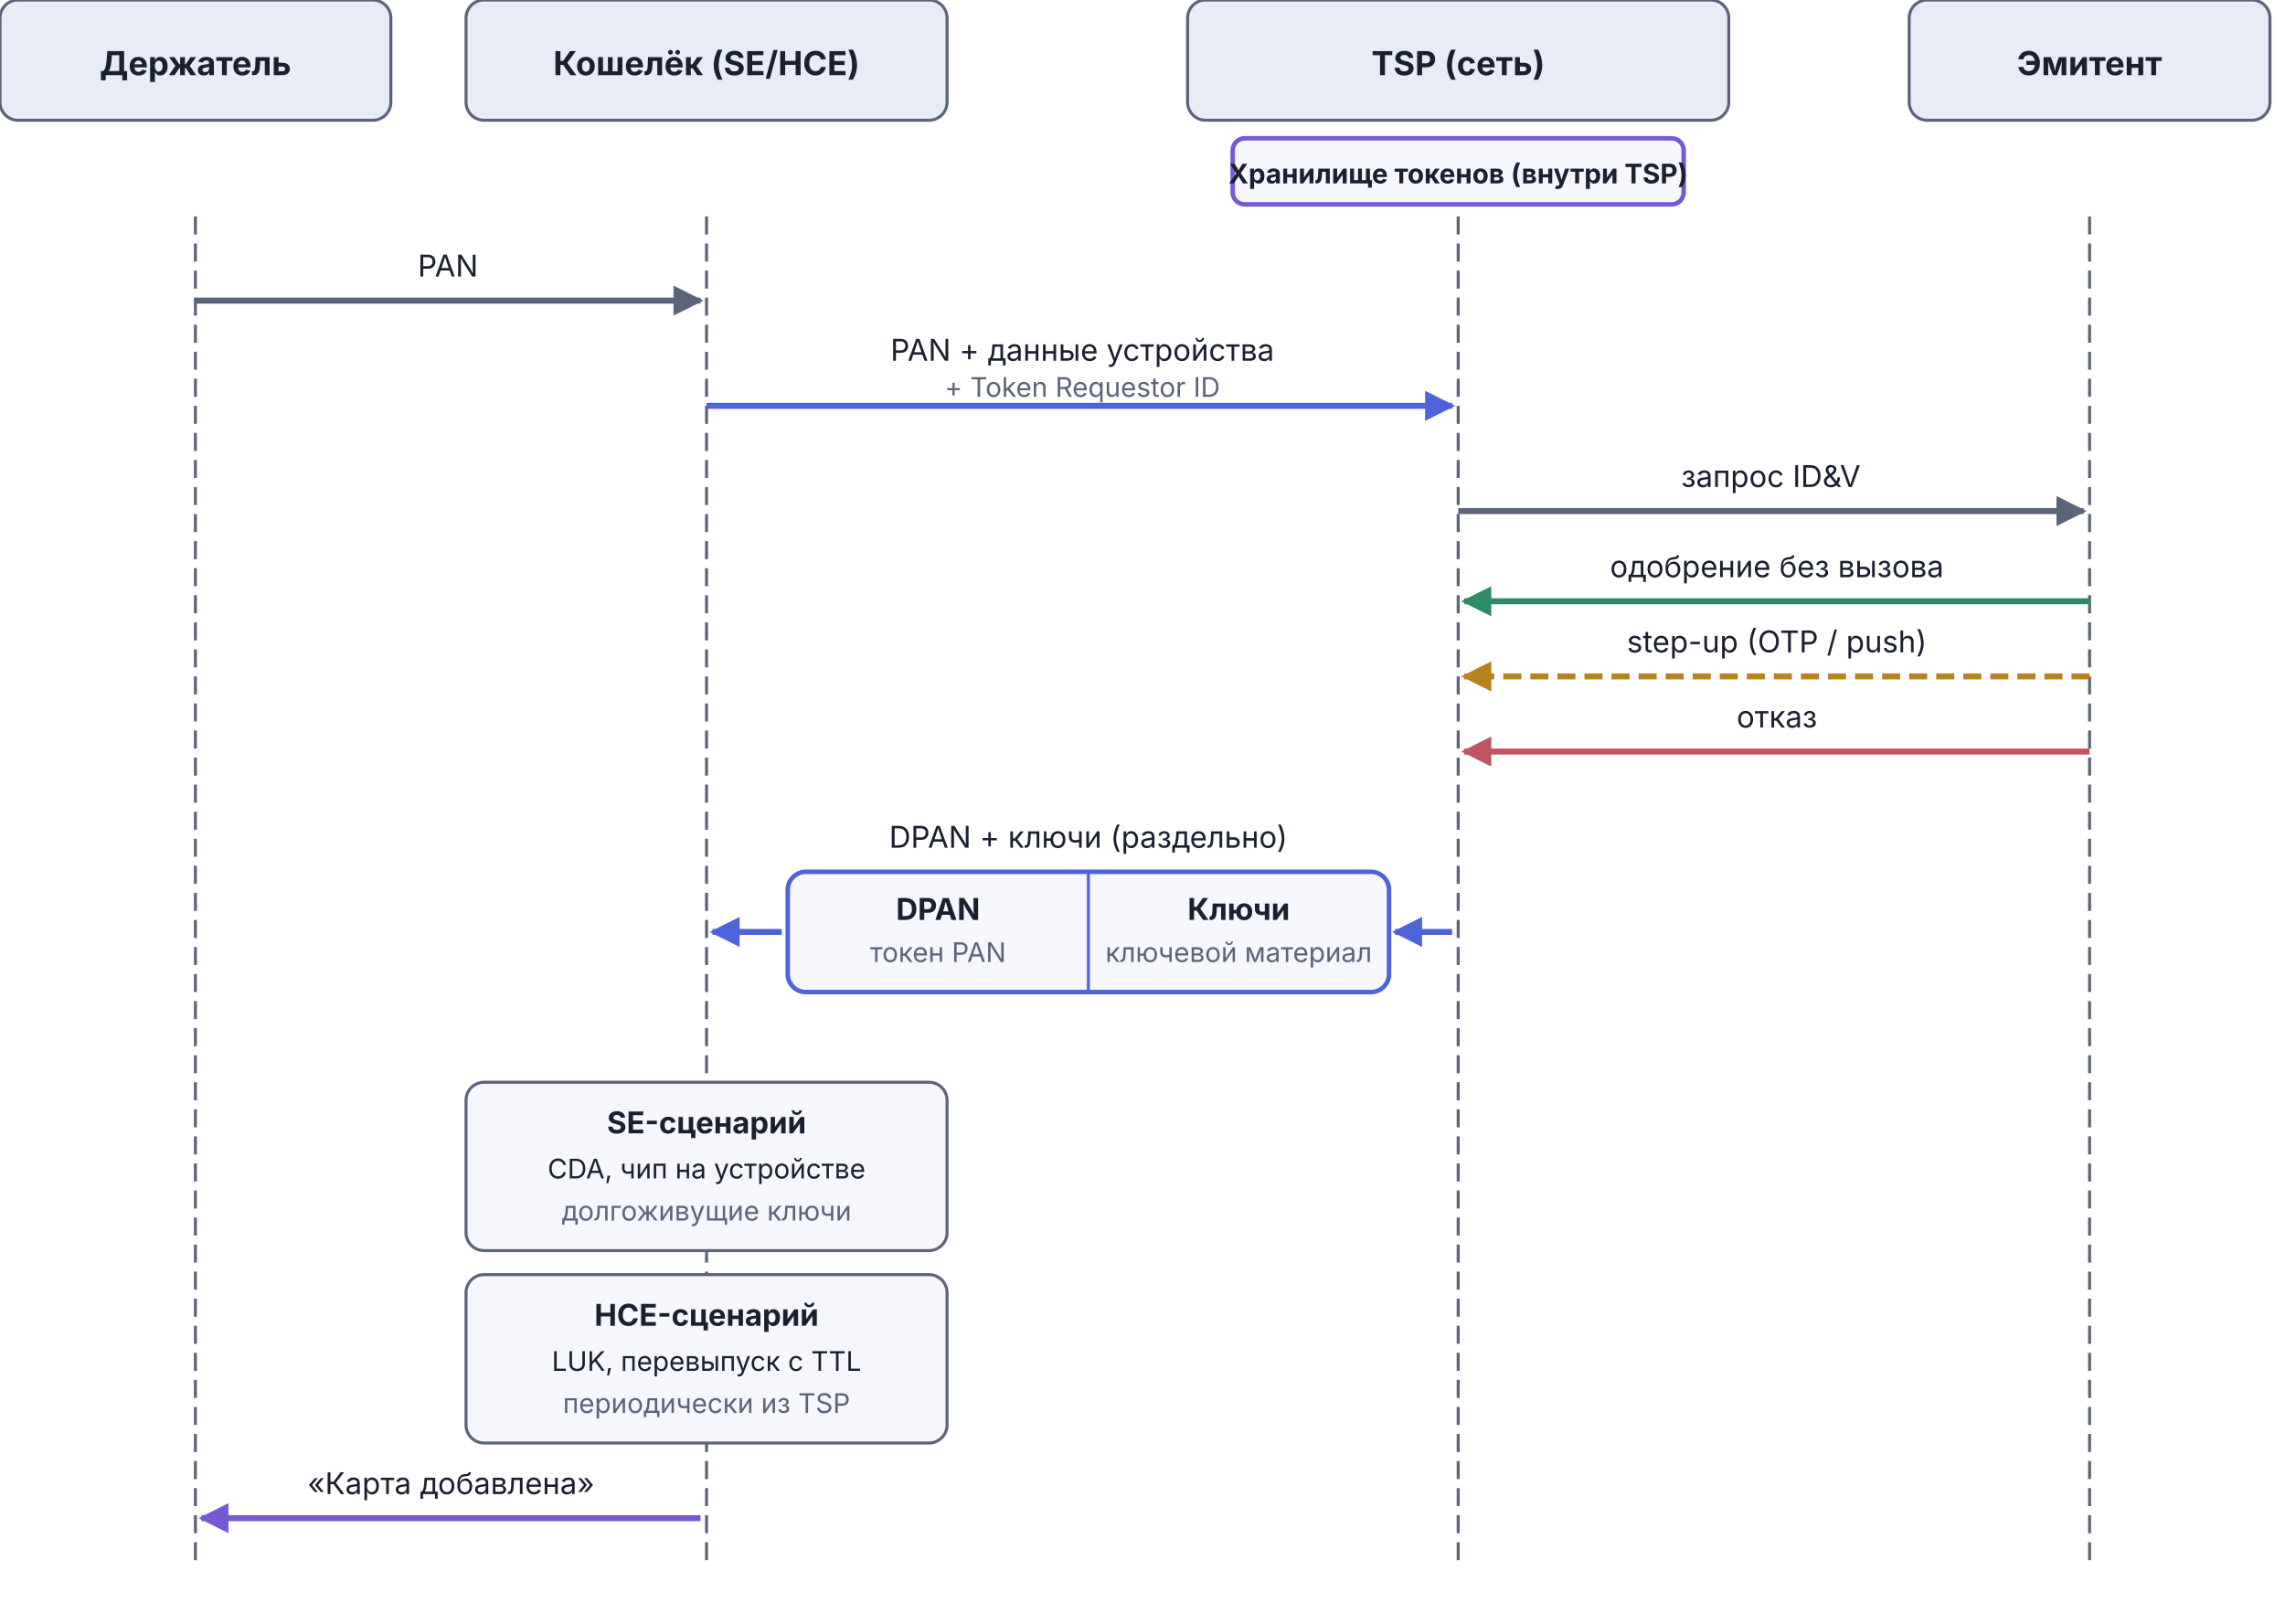
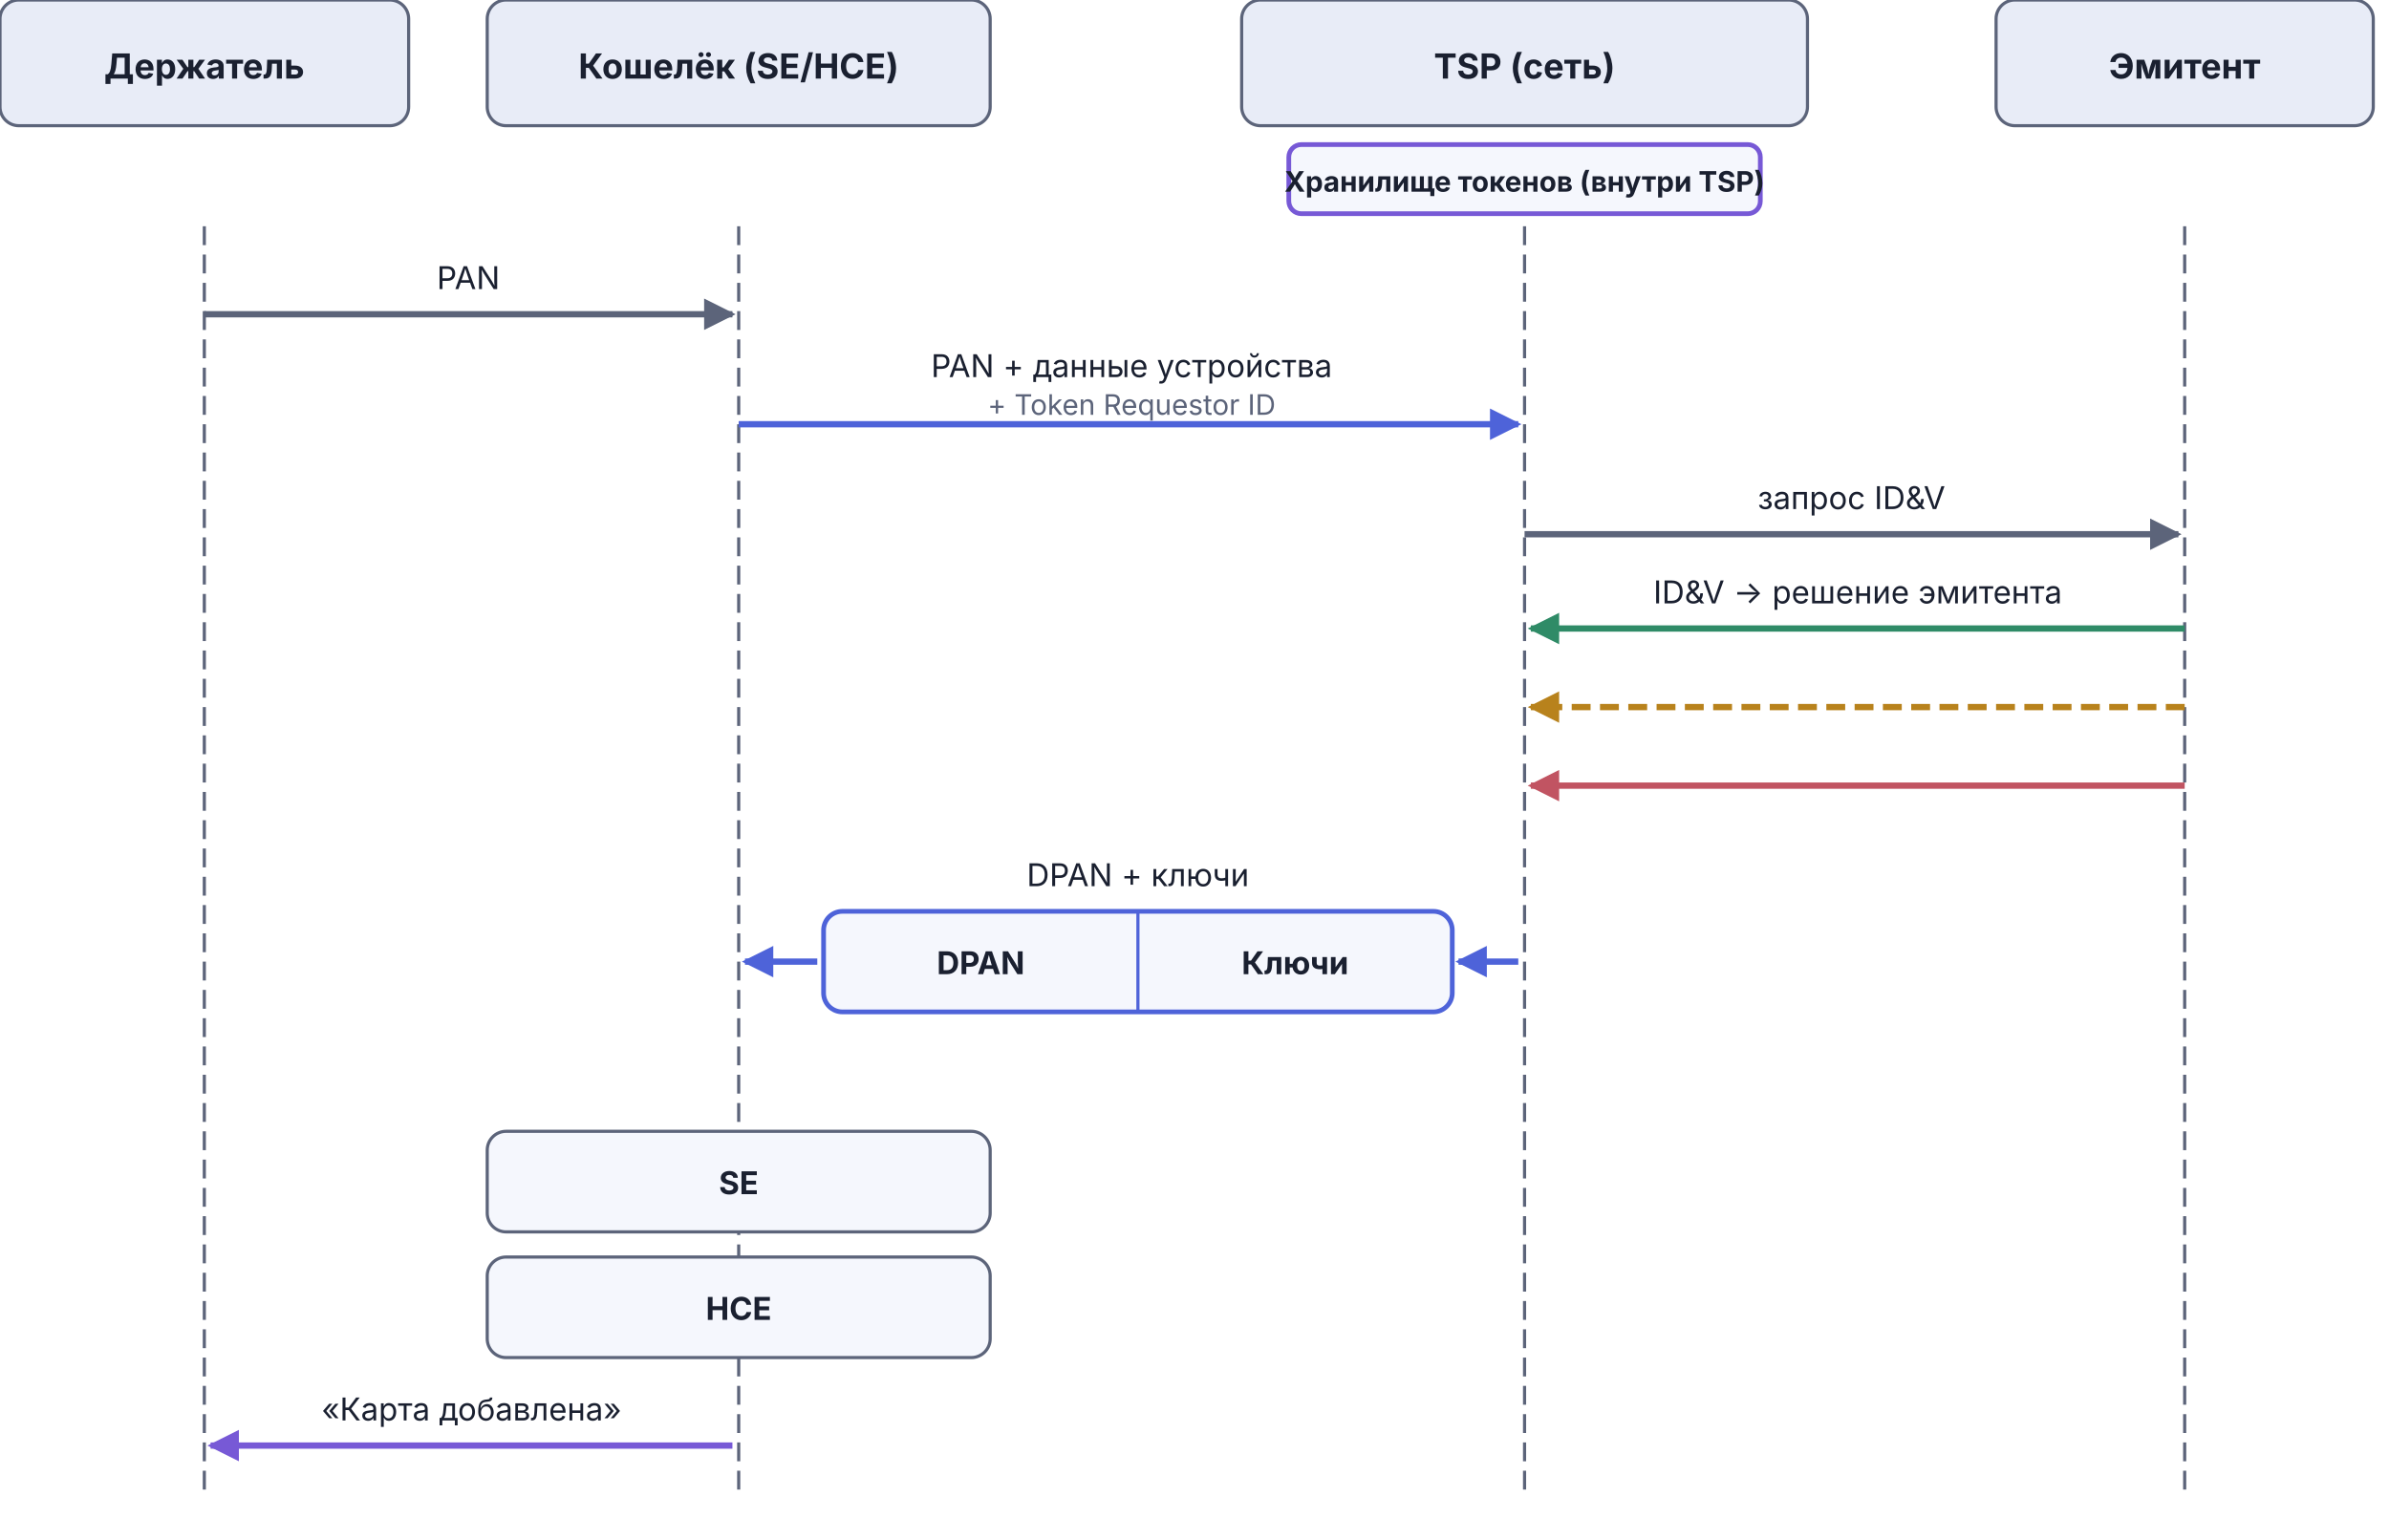
- <svg xmlns="http://www.w3.org/2000/svg" viewBox="0 0 760 540" width="760" height="540">
+ <svg xmlns="http://www.w3.org/2000/svg" viewBox="0 0 760 490" width="760" height="490">
  <defs>
    <marker id="arr-Muted" viewBox="0 0 10 10" refX="9" refY="5" markerWidth="5" markerHeight="5" orient="auto">
      <path d="M0,0 L10,5 L0,10 Z" fill="#5C647A" />
    </marker>
    <marker id="arr-Muted-s" viewBox="0 0 10 10" refX="1" refY="5" markerWidth="5" markerHeight="5" orient="auto">
      <path d="M10,0 L0,5 L10,10 Z" fill="#5C647A" />
    </marker>
    <marker id="arr-AccentA" viewBox="0 0 10 10" refX="9" refY="5" markerWidth="5" markerHeight="5" orient="auto">
      <path d="M0,0 L10,5 L0,10 Z" fill="#4E63D9" />
    </marker>
    <marker id="arr-AccentA-s" viewBox="0 0 10 10" refX="1" refY="5" markerWidth="5" markerHeight="5" orient="auto">
      <path d="M10,0 L0,5 L10,10 Z" fill="#4E63D9" />
    </marker>
    <marker id="arr-AccentB" viewBox="0 0 10 10" refX="9" refY="5" markerWidth="5" markerHeight="5" orient="auto">
      <path d="M0,0 L10,5 L0,10 Z" fill="#7759D6" />
    </marker>
    <marker id="arr-AccentB-s" viewBox="0 0 10 10" refX="1" refY="5" markerWidth="5" markerHeight="5" orient="auto">
      <path d="M10,0 L0,5 L10,10 Z" fill="#7759D6" />
    </marker>
    <marker id="arr-Good" viewBox="0 0 10 10" refX="9" refY="5" markerWidth="5" markerHeight="5" orient="auto">
      <path d="M0,0 L10,5 L0,10 Z" fill="#2F8B67" />
    </marker>
    <marker id="arr-Good-s" viewBox="0 0 10 10" refX="1" refY="5" markerWidth="5" markerHeight="5" orient="auto">
      <path d="M10,0 L0,5 L10,10 Z" fill="#2F8B67" />
    </marker>
    <marker id="arr-Warn" viewBox="0 0 10 10" refX="9" refY="5" markerWidth="5" markerHeight="5" orient="auto">
      <path d="M0,0 L10,5 L0,10 Z" fill="#B8821C" />
    </marker>
    <marker id="arr-Warn-s" viewBox="0 0 10 10" refX="1" refY="5" markerWidth="5" markerHeight="5" orient="auto">
      <path d="M10,0 L0,5 L10,10 Z" fill="#B8821C" />
    </marker>
    <marker id="arr-Bad" viewBox="0 0 10 10" refX="9" refY="5" markerWidth="5" markerHeight="5" orient="auto">
      <path d="M0,0 L10,5 L0,10 Z" fill="#C15462" />
    </marker>
    <marker id="arr-Bad-s" viewBox="0 0 10 10" refX="1" refY="5" markerWidth="5" markerHeight="5" orient="auto">
      <path d="M10,0 L0,5 L10,10 Z" fill="#C15462" />
    </marker>
  </defs>
  <rect x="0" y="0" width="130" height="40" rx="6" fill="#E8ECF7" stroke="#5C647A" stroke-width="1" />
  <text x="65" y="25" text-anchor="middle" font-family="Inter, -apple-system, BlinkMacSystemFont, 'Helvetica Neue', Arial, sans-serif" font-size="11" font-weight="bold" fill="#1A2030">Держатель</text>
  <rect x="155" y="0" width="160" height="40" rx="6" fill="#E8ECF7" stroke="#5C647A" stroke-width="1" />
  <text x="235" y="25" text-anchor="middle" font-family="Inter, -apple-system, BlinkMacSystemFont, 'Helvetica Neue', Arial, sans-serif" font-size="11" font-weight="bold" fill="#1A2030">Кошелёк (SE/HCE)</text>
  <rect x="395" y="0" width="180" height="40" rx="6" fill="#E8ECF7" stroke="#5C647A" stroke-width="1" />
  <text x="485" y="25" text-anchor="middle" font-family="Inter, -apple-system, BlinkMacSystemFont, 'Helvetica Neue', Arial, sans-serif" font-size="11" font-weight="bold" fill="#1A2030">TSP (сеть)</text>
  <rect x="635" y="0" width="120" height="40" rx="6" fill="#E8ECF7" stroke="#5C647A" stroke-width="1" />
  <text x="695" y="25" text-anchor="middle" font-family="Inter, -apple-system, BlinkMacSystemFont, 'Helvetica Neue', Arial, sans-serif" font-size="11" font-weight="bold" fill="#1A2030">Эмитент</text>
  <rect x="410" y="46" width="150" height="22" rx="4" fill="#F5F7FD" stroke="#7759D6" stroke-width="1.5" />
  <text x="485" y="61" text-anchor="middle" font-family="Inter, -apple-system, BlinkMacSystemFont, 'Helvetica Neue', Arial, sans-serif" font-size="9" font-weight="bold" fill="#1A2030">Хранилище токенов (внутри TSP)</text>
-   <line x1="65" y1="72" x2="65" y2="520" stroke="#5C647A" stroke-width="1" stroke-dasharray="6,3" />
-   <line x1="235" y1="72" x2="235" y2="520" stroke="#5C647A" stroke-width="1" stroke-dasharray="6,3" />
-   <line x1="485" y1="72" x2="485" y2="520" stroke="#5C647A" stroke-width="1" stroke-dasharray="6,3" />
-   <line x1="695" y1="72" x2="695" y2="520" stroke="#5C647A" stroke-width="1" stroke-dasharray="6,3" />
+   <line x1="65" y1="72" x2="65" y2="475" stroke="#5C647A" stroke-width="1" stroke-dasharray="6,3" />
+   <line x1="235" y1="72" x2="235" y2="475" stroke="#5C647A" stroke-width="1" stroke-dasharray="6,3" />
+   <line x1="485" y1="72" x2="485" y2="475" stroke="#5C647A" stroke-width="1" stroke-dasharray="6,3" />
+   <line x1="695" y1="72" x2="695" y2="475" stroke="#5C647A" stroke-width="1" stroke-dasharray="6,3" />
  <line x1="65" y1="100" x2="233" y2="100" stroke="#5C647A" stroke-width="2" marker-end="url(#arr-Muted)" />
  <text x="149" y="92" text-anchor="middle" font-family="Inter, -apple-system, BlinkMacSystemFont, 'Helvetica Neue', Arial, sans-serif" font-size="10" fill="#1A2030">PAN</text>
  <line x1="235" y1="135" x2="483" y2="135" stroke="#4E63D9" stroke-width="2" marker-end="url(#arr-AccentA)" />
  <text x="360" y="120" text-anchor="middle" font-family="Inter, -apple-system, BlinkMacSystemFont, 'Helvetica Neue', Arial, sans-serif" font-size="10" fill="#1A2030">PAN + данные устройства</text>
  <text x="360" y="132" text-anchor="middle" font-family="Inter, -apple-system, BlinkMacSystemFont, 'Helvetica Neue', Arial, sans-serif" font-size="9" fill="#5C647A">+ Token Requestor ID</text>
  <line x1="485" y1="170" x2="693" y2="170" stroke="#5C647A" stroke-width="2" marker-end="url(#arr-Muted)" />
  <text x="589" y="162" text-anchor="middle" font-family="Inter, -apple-system, BlinkMacSystemFont, 'Helvetica Neue', Arial, sans-serif" font-size="10" fill="#1A2030">запрос ID&amp;V</text>
  <line x1="695" y1="200" x2="487" y2="200" stroke="#2F8B67" stroke-width="2" marker-end="url(#arr-Good)" />
-   <text x="591" y="192" text-anchor="middle" font-family="Inter, -apple-system, BlinkMacSystemFont, 'Helvetica Neue', Arial, sans-serif" font-size="10" fill="#1A2030">одобрение без вызова</text>
  <line x1="695" y1="225" x2="487" y2="225" stroke="#B8821C" stroke-width="2" stroke-dasharray="6,3" marker-end="url(#arr-Warn)" />
-   <text x="591" y="217" text-anchor="middle" font-family="Inter, -apple-system, BlinkMacSystemFont, 'Helvetica Neue', Arial, sans-serif" font-size="10" fill="#1A2030">step-up (OTP / push)</text>
  <line x1="695" y1="250" x2="487" y2="250" stroke="#C15462" stroke-width="2" marker-end="url(#arr-Bad)" />
-   <text x="591" y="242" text-anchor="middle" font-family="Inter, -apple-system, BlinkMacSystemFont, 'Helvetica Neue', Arial, sans-serif" font-size="10" fill="#1A2030">отказ</text>
-   <rect x="262" y="290" width="200" height="40" rx="6" fill="#F5F7FD" stroke="#4E63D9" stroke-width="1.5" />
-   <line x1="362" y1="290" x2="362" y2="330" stroke="#4E63D9" stroke-width="1" />
-   <text x="312" y="306" text-anchor="middle" font-family="Inter, -apple-system, BlinkMacSystemFont, 'Helvetica Neue', Arial, sans-serif" font-size="10" font-weight="bold" fill="#1A2030">DPAN</text>
-   <text x="312" y="320" text-anchor="middle" font-family="Inter, -apple-system, BlinkMacSystemFont, 'Helvetica Neue', Arial, sans-serif" font-size="9" fill="#5C647A">токен PAN</text>
-   <text x="412" y="306" text-anchor="middle" font-family="Inter, -apple-system, BlinkMacSystemFont, 'Helvetica Neue', Arial, sans-serif" font-size="10" font-weight="bold" fill="#1A2030">Ключи</text>
-   <text x="412" y="320" text-anchor="middle" font-family="Inter, -apple-system, BlinkMacSystemFont, 'Helvetica Neue', Arial, sans-serif" font-size="9" fill="#5C647A">ключевой материал</text>
-   <line x1="483" y1="310" x2="464" y2="310" stroke="#4E63D9" stroke-width="2" marker-end="url(#arr-AccentA)" />
-   <line x1="260" y1="310" x2="237" y2="310" stroke="#4E63D9" stroke-width="2" marker-end="url(#arr-AccentA)" />
-   <text x="362" y="282" text-anchor="middle" font-family="Inter, -apple-system, BlinkMacSystemFont, 'Helvetica Neue', Arial, sans-serif" font-size="10" fill="#1A2030">DPAN + ключи (раздельно)</text>
-   <rect x="155" y="360" width="160" height="56" rx="6" fill="#F5F7FD" stroke="#5C647A" stroke-width="1" />
-   <text x="235" y="377" text-anchor="middle" font-family="Inter, -apple-system, BlinkMacSystemFont, 'Helvetica Neue', Arial, sans-serif" font-size="10" font-weight="bold" fill="#1A2030">SE-сценарий</text>
-   <text x="235" y="392" text-anchor="middle" font-family="Inter, -apple-system, BlinkMacSystemFont, 'Helvetica Neue', Arial, sans-serif" font-size="9" fill="#1A2030">CDA, чип на устройстве</text>
-   <text x="235" y="406" text-anchor="middle" font-family="Inter, -apple-system, BlinkMacSystemFont, 'Helvetica Neue', Arial, sans-serif" font-size="9" fill="#5C647A">долгоживущие ключи</text>
-   <rect x="155" y="424" width="160" height="56" rx="6" fill="#F5F7FD" stroke="#5C647A" stroke-width="1" />
-   <text x="235" y="441" text-anchor="middle" font-family="Inter, -apple-system, BlinkMacSystemFont, 'Helvetica Neue', Arial, sans-serif" font-size="10" font-weight="bold" fill="#1A2030">HCE-сценарий</text>
-   <text x="235" y="456" text-anchor="middle" font-family="Inter, -apple-system, BlinkMacSystemFont, 'Helvetica Neue', Arial, sans-serif" font-size="9" fill="#1A2030">LUK, перевыпуск с TTL</text>
-   <text x="235" y="470" text-anchor="middle" font-family="Inter, -apple-system, BlinkMacSystemFont, 'Helvetica Neue', Arial, sans-serif" font-size="9" fill="#5C647A">периодически из TSP</text>
-   <line x1="233" y1="505" x2="67" y2="505" stroke="#7759D6" stroke-width="2" marker-end="url(#arr-AccentB)" />
-   <text x="150" y="497" text-anchor="middle" font-family="Inter, -apple-system, BlinkMacSystemFont, 'Helvetica Neue', Arial, sans-serif" font-size="10" fill="#1A2030">«Карта добавлена»</text>
+   <text x="591" y="192" text-anchor="middle" font-family="Inter, -apple-system, BlinkMacSystemFont, 'Helvetica Neue', Arial, sans-serif" font-size="10" fill="#1A2030">ID&amp;V → решение эмитента</text>
+   <rect x="262" y="290" width="200" height="32" rx="6" fill="#F5F7FD" stroke="#4E63D9" stroke-width="1.5" />
+   <line x1="362" y1="290" x2="362" y2="322" stroke="#4E63D9" stroke-width="1" />
+   <text x="312" y="310" text-anchor="middle" font-family="Inter, -apple-system, BlinkMacSystemFont, 'Helvetica Neue', Arial, sans-serif" font-size="10" font-weight="bold" fill="#1A2030">DPAN</text>
+   <text x="412" y="310" text-anchor="middle" font-family="Inter, -apple-system, BlinkMacSystemFont, 'Helvetica Neue', Arial, sans-serif" font-size="10" font-weight="bold" fill="#1A2030">Ключи</text>
+   <line x1="483" y1="306" x2="464" y2="306" stroke="#4E63D9" stroke-width="2" marker-end="url(#arr-AccentA)" />
+   <line x1="260" y1="306" x2="237" y2="306" stroke="#4E63D9" stroke-width="2" marker-end="url(#arr-AccentA)" />
+   <text x="362" y="282" text-anchor="middle" font-family="Inter, -apple-system, BlinkMacSystemFont, 'Helvetica Neue', Arial, sans-serif" font-size="10" fill="#1A2030">DPAN + ключи</text>
+   <rect x="155" y="360" width="160" height="32" rx="6" fill="#F5F7FD" stroke="#5C647A" stroke-width="1" />
+   <text x="235" y="380" text-anchor="middle" font-family="Inter, -apple-system, BlinkMacSystemFont, 'Helvetica Neue', Arial, sans-serif" font-size="10" font-weight="bold" fill="#1A2030">SE</text>
+   <rect x="155" y="400" width="160" height="32" rx="6" fill="#F5F7FD" stroke="#5C647A" stroke-width="1" />
+   <text x="235" y="420" text-anchor="middle" font-family="Inter, -apple-system, BlinkMacSystemFont, 'Helvetica Neue', Arial, sans-serif" font-size="10" font-weight="bold" fill="#1A2030">HCE</text>
+   <line x1="233" y1="460" x2="67" y2="460" stroke="#7759D6" stroke-width="2" marker-end="url(#arr-AccentB)" />
+   <text x="150" y="452" text-anchor="middle" font-family="Inter, -apple-system, BlinkMacSystemFont, 'Helvetica Neue', Arial, sans-serif" font-size="10" fill="#1A2030">«Карта добавлена»</text>
</svg>
